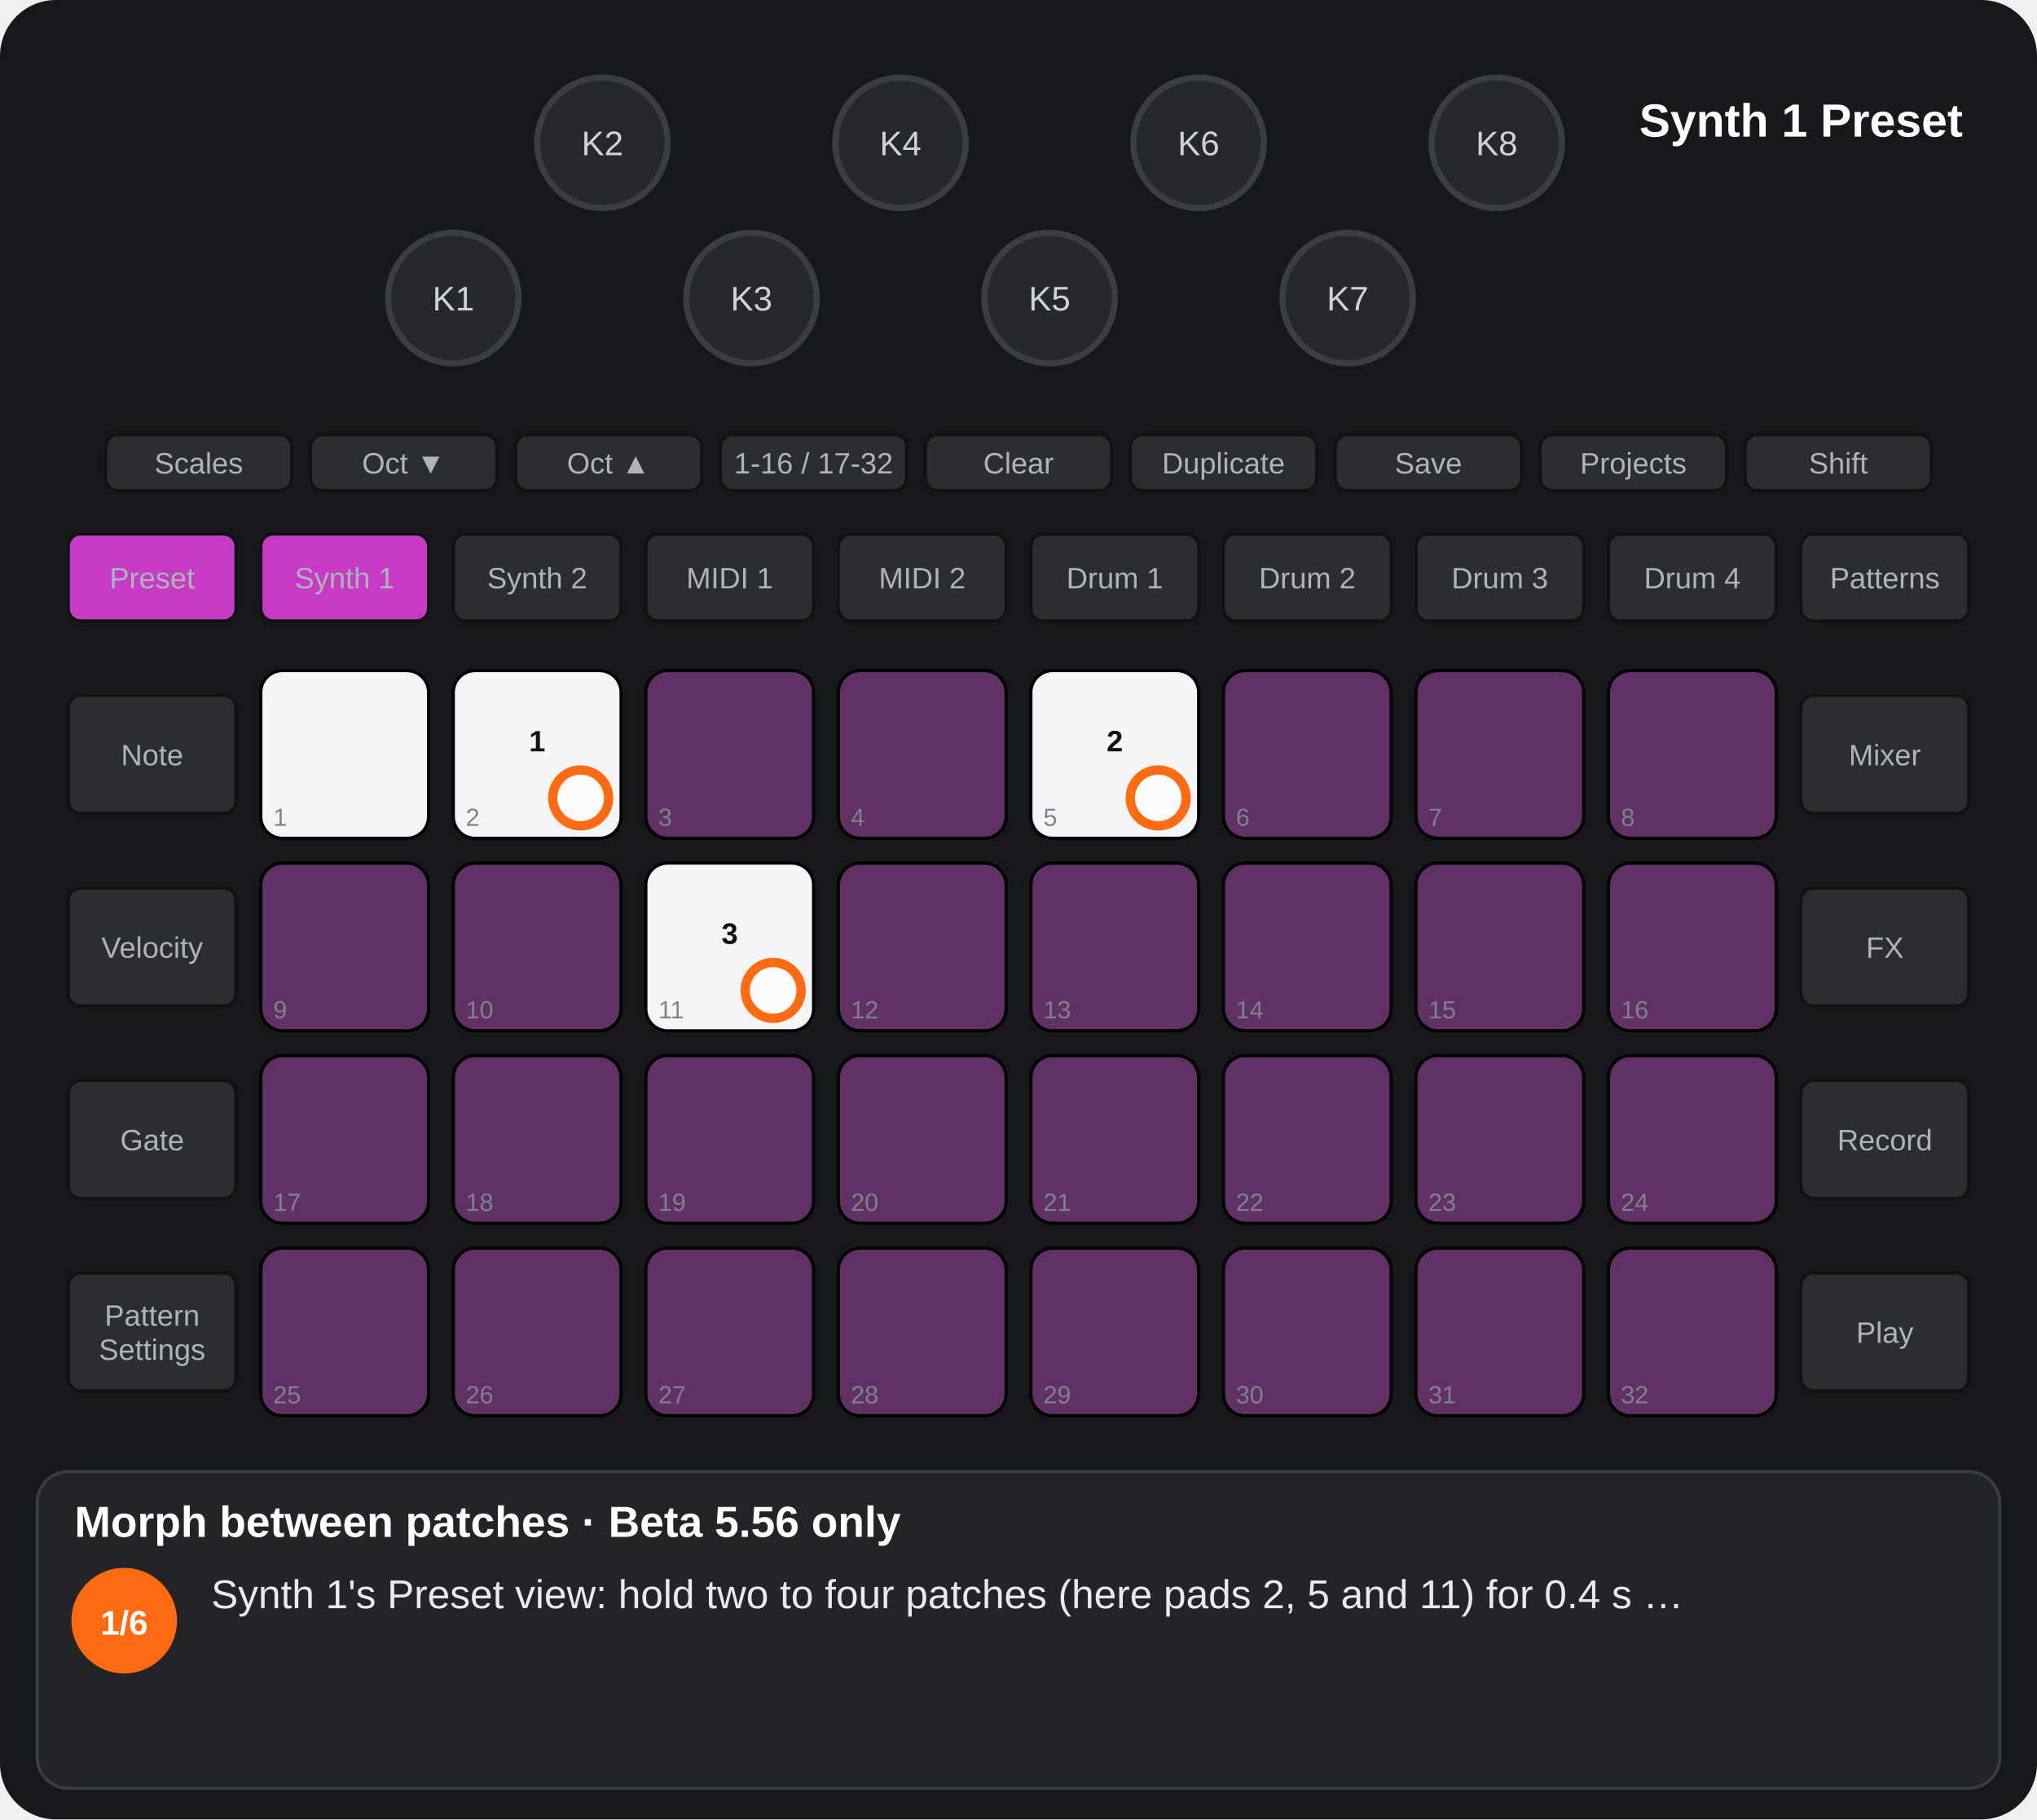
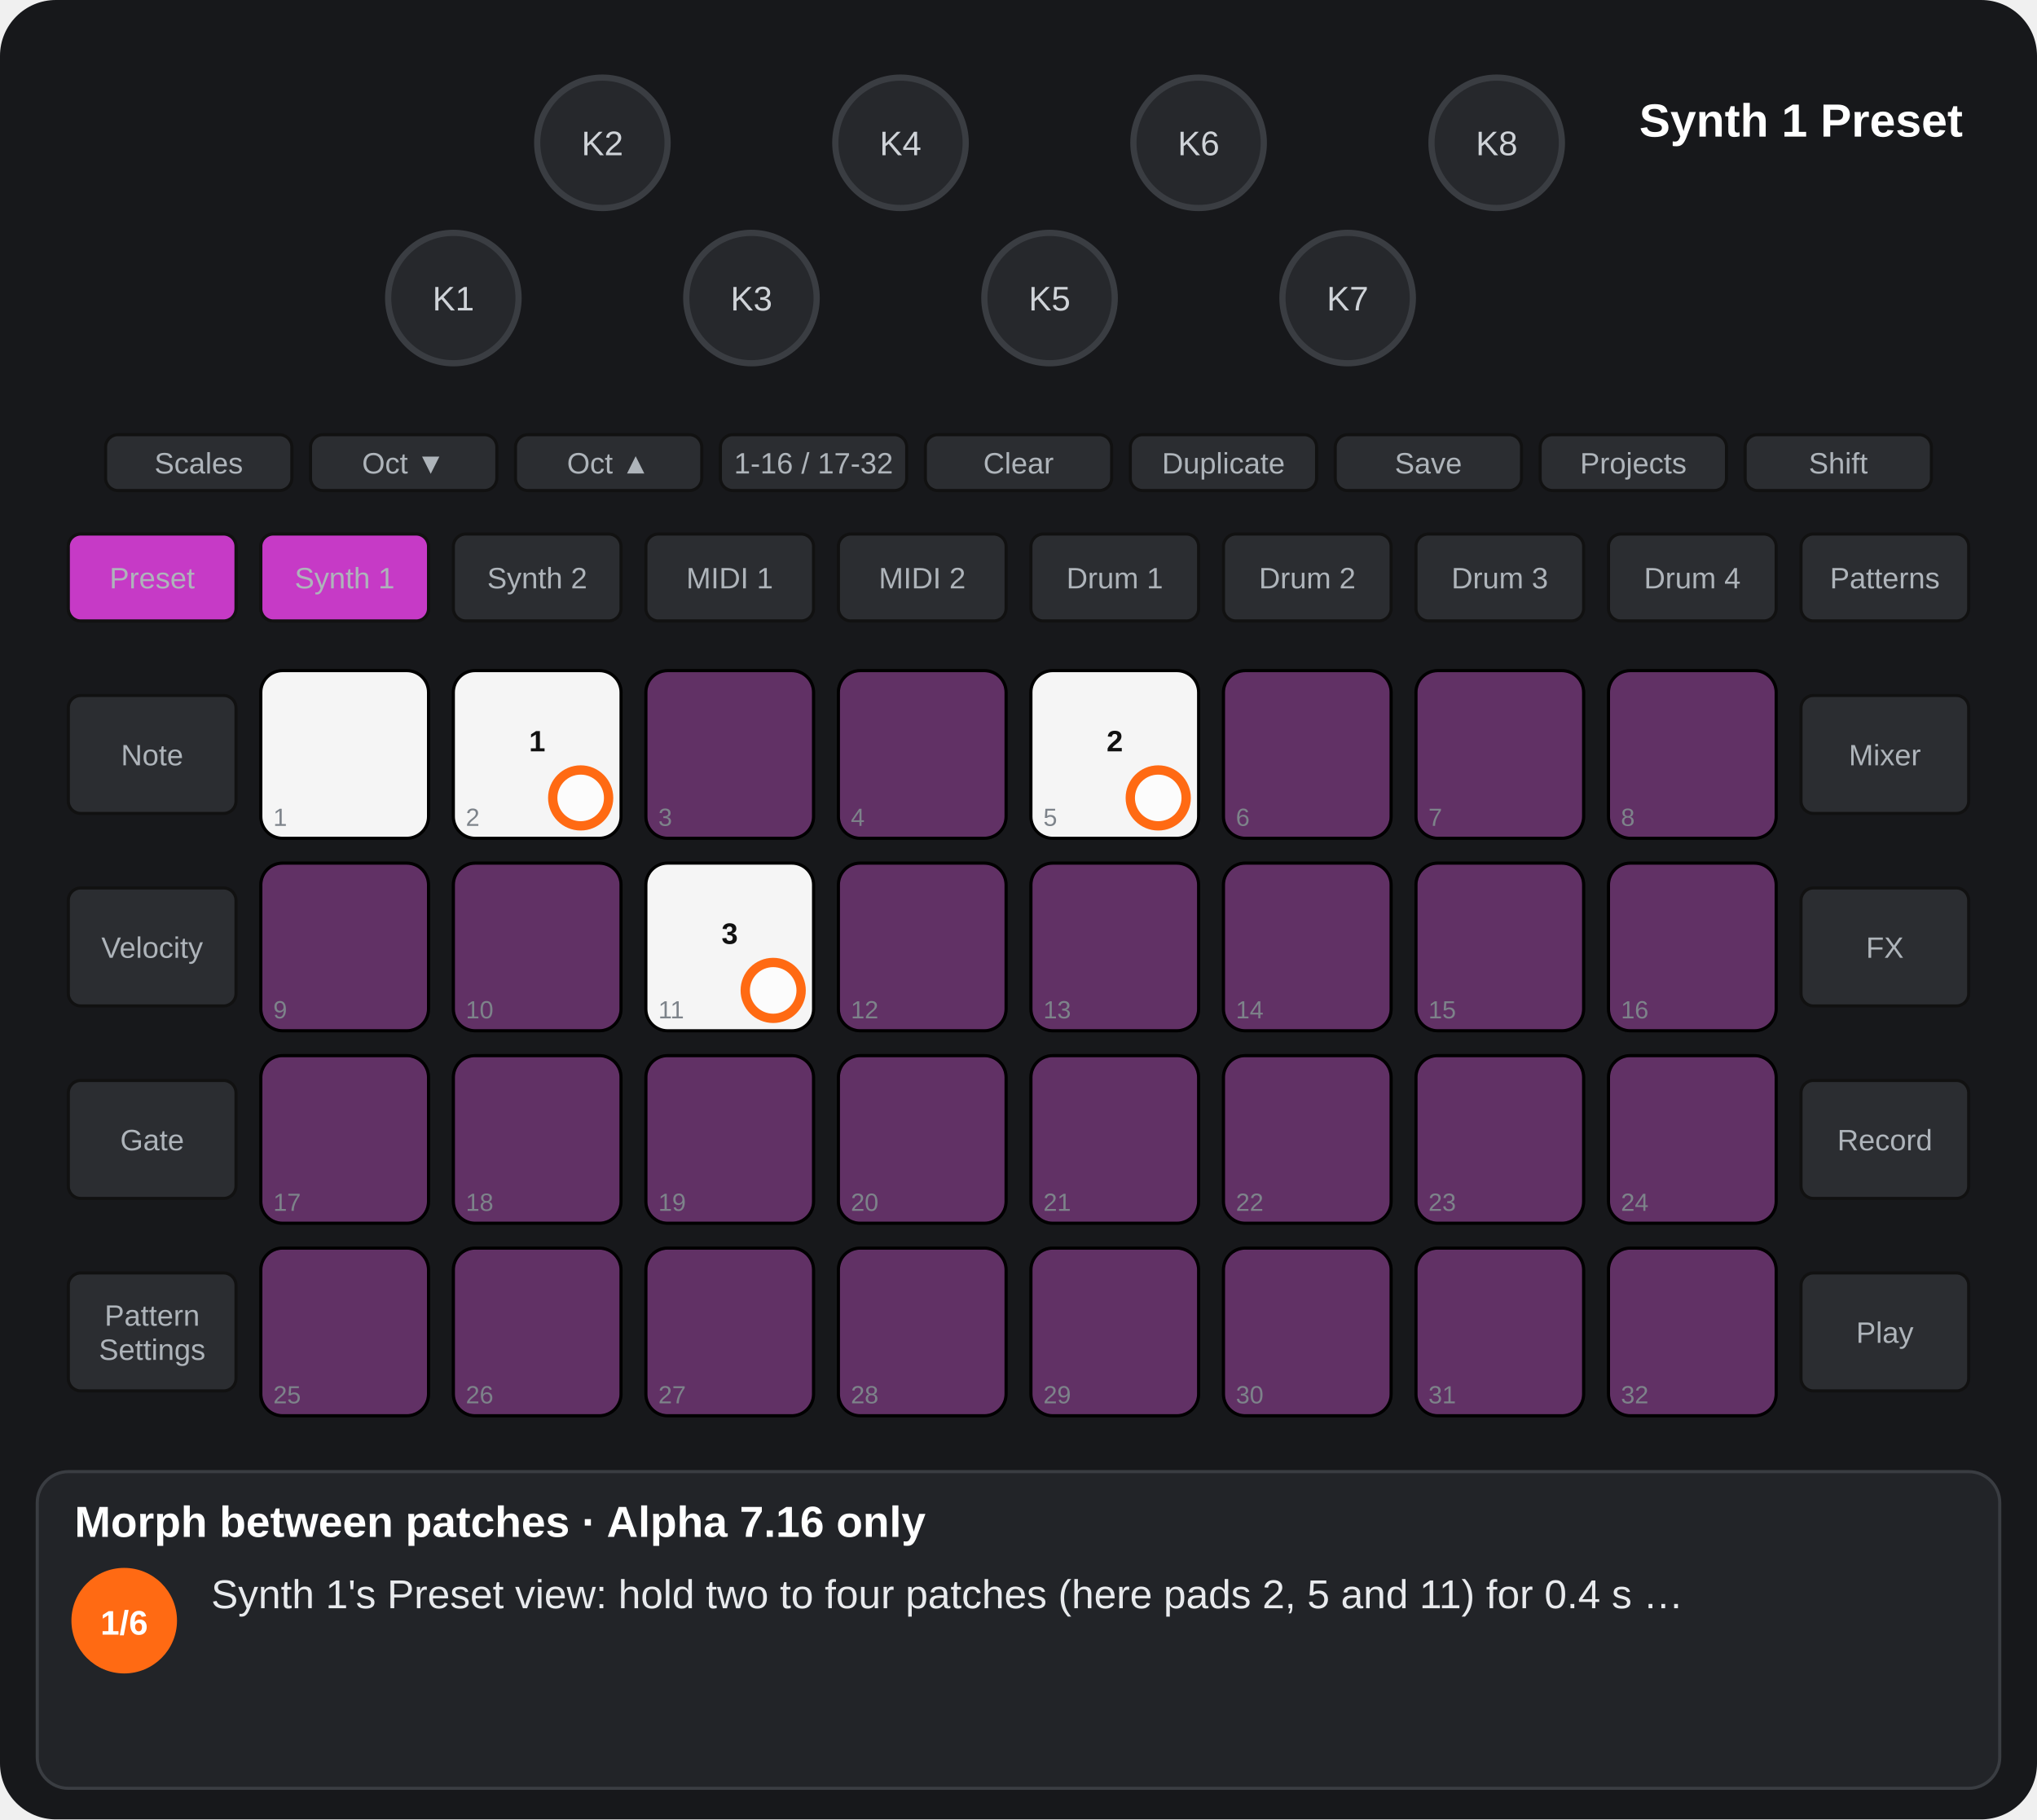
- <svg xmlns="http://www.w3.org/2000/svg" viewBox="0 0 656 586" width="656" height="586" font-family="Arial, Helvetica, sans-serif" role="img" aria-label="Morph between patches · Beta 5.56 only">
+ <svg xmlns="http://www.w3.org/2000/svg" viewBox="0 0 656 586" width="656" height="586" font-family="Arial, Helvetica, sans-serif" role="img" aria-label="Morph between patches · Alpha 7.16 only">
  <style>.kb{fill:#26282c;stroke:#3a3d42;stroke-width:2}.kt{font-size:11px;fill:#cfd3d8;text-anchor:middle}.u{fill:#2b2d31;stroke:#111}.bt{font-size:9.5px;fill:#aeb4ba;text-anchor:middle}.pn{font-size:8px;fill:#7d838a}.pl{font-size:9.5px;font-weight:bold;text-anchor:middle}.kl{font-size:10px;fill:#cfd3d8;text-anchor:middle}.fg{fill:#fff;fill-opacity:.7;stroke:#ff6a13;stroke-width:3}.fo{fill:none;stroke:#ff6a13;stroke-width:3}.ta{fill:none;stroke:#ff6a13;stroke-width:3}.vw{font-size:15px;font-weight:bold;fill:#fff;text-anchor:middle}.ti{font-size:14px;font-weight:bold;fill:#fff}.cp{font-size:13px;fill:#e8eaed}.sn{font-size:11px;font-weight:bold;fill:#fff;text-anchor:middle}.b{animation:b .6s step-end infinite}@keyframes b{0%{opacity:1}50%{opacity:0}100%{opacity:0}}.v{animation:v 1.2s ease-in-out infinite}@keyframes v{0%{opacity:1}50%{opacity:.3}100%{opacity:1}}.g0{animation:kg0 13554ms step-end infinite}@keyframes kg0{0%{opacity:1}12.889%{opacity:0}84.521%{opacity:1}100%{opacity:1}}.g1{animation:kg1 13554ms step-end infinite;opacity:0}@keyframes kg1{0%{opacity:0}12.889%{opacity:1}49.734%{opacity:0}68.179%{opacity:1}84.521%{opacity:0}100%{opacity:0}}.g2{animation:kg2 13554ms step-end infinite;opacity:0}@keyframes kg2{0%{opacity:0}12.889%{opacity:1}84.521%{opacity:0}100%{opacity:0}}.g3{animation:kg3 13554ms step-end infinite;opacity:0}@keyframes kg3{0%{opacity:0}49.734%{opacity:1}68.179%{opacity:0}100%{opacity:0}}.g4{animation:kg4 13554ms step-end infinite;opacity:0}@keyframes kg4{0%{opacity:0}12.889%{opacity:1}49.734%{opacity:0}100%{opacity:0}}.g5{animation:kg5 13554ms step-end infinite;opacity:0}@keyframes kg5{0%{opacity:0}12.889%{opacity:1}31.29%{opacity:0}100%{opacity:0}}.g6{animation:kg6 13554ms step-end infinite;opacity:0}@keyframes kg6{0%{opacity:0}31.29%{opacity:1}84.521%{opacity:0}100%{opacity:0}}.g7{animation:kg7 13554ms step-end infinite;opacity:0}@keyframes kg7{0%{opacity:0}49.734%{opacity:1}84.521%{opacity:0}100%{opacity:0}}.g8{animation:kg8 13554ms step-end infinite}@keyframes kg8{0%{opacity:1}12.889%{opacity:0}100%{opacity:0}}.g9{animation:kg9 13554ms step-end infinite;opacity:0}@keyframes kg9{0%{opacity:0}31.29%{opacity:1}49.734%{opacity:0}100%{opacity:0}}.g10{animation:kg10 13554ms step-end infinite;opacity:0}@keyframes kg10{0%{opacity:0}68.179%{opacity:1}84.521%{opacity:0}100%{opacity:0}}.g11{animation:kg11 13554ms step-end infinite;opacity:0}@keyframes kg11{0%{opacity:0}84.521%{opacity:1}100%{opacity:1}}</style>
  <rect width="656" height="586" rx="18" fill="#17181b" />
  <circle cx="146" cy="96" r="21" class="kb" />
  <text x="146" y="100" class="kt">K1</text>
  <circle cx="194" cy="46" r="21" class="kb" />
  <text x="194" y="50" class="kt">K2</text>
  <circle cx="242" cy="96" r="21" class="kb" />
  <text x="242" y="100" class="kt">K3</text>
  <circle cx="290" cy="46" r="21" class="kb" />
  <text x="290" y="50" class="kt">K4</text>
  <circle cx="338" cy="96" r="21" class="kb" />
  <text x="338" y="100" class="kt">K5</text>
  <circle cx="386" cy="46" r="21" class="kb" />
  <text x="386" y="50" class="kt">K6</text>
  <circle cx="434" cy="96" r="21" class="kb" />
  <text x="434" y="100" class="kt">K7</text>
  <circle cx="482" cy="46" r="21" class="kb" />
  <text x="482" y="50" class="kt">K8</text>
  <rect x="34" y="140" width="60" height="18" rx="4" class="u" />
  <text x="64" y="152.5" class="bt">Scales</text>
  <rect x="100" y="140" width="60" height="18" rx="4" class="u" />
  <text x="130" y="152.5" class="bt">Oct ▼</text>
  <rect x="166" y="140" width="60" height="18" rx="4" class="u" />
  <text x="196" y="152.5" class="bt">Oct ▲</text>
  <rect x="232" y="140" width="60" height="18" rx="4" class="u" />
  <text x="262" y="152.5" class="bt">1-16 / 17-32</text>
  <rect x="298" y="140" width="60" height="18" rx="4" class="u" />
  <text x="328" y="152.5" class="bt">Clear</text>
  <rect x="364" y="140" width="60" height="18" rx="4" class="u" />
  <text x="394" y="152.5" class="bt">Duplicate</text>
  <rect x="430" y="140" width="60" height="18" rx="4" class="u" />
  <text x="460" y="152.5" class="bt">Save</text>
  <rect x="496" y="140" width="60" height="18" rx="4" class="u" />
  <text x="526" y="152.5" class="bt">Projects</text>
  <rect x="562" y="140" width="60" height="18" rx="4" class="u" />
  <text x="592" y="152.5" class="bt">Shift</text>
  <rect x="22" y="172" width="54" height="28" rx="4" class="u" />
  <text x="49" y="189.5" class="bt">Preset</text>
  <rect x="84" y="172" width="54" height="28" rx="4" class="u" />
  <text x="111" y="189.5" class="bt">Synth 1</text>
  <rect x="146" y="172" width="54" height="28" rx="4" class="u" />
  <text x="173" y="189.5" class="bt">Synth 2</text>
  <rect x="208" y="172" width="54" height="28" rx="4" class="u" />
  <text x="235" y="189.5" class="bt">MIDI 1</text>
  <rect x="270" y="172" width="54" height="28" rx="4" class="u" />
  <text x="297" y="189.5" class="bt">MIDI 2</text>
  <rect x="332" y="172" width="54" height="28" rx="4" class="u" />
  <text x="359" y="189.5" class="bt">Drum 1</text>
  <rect x="394" y="172" width="54" height="28" rx="4" class="u" />
  <text x="421" y="189.5" class="bt">Drum 2</text>
  <rect x="456" y="172" width="54" height="28" rx="4" class="u" />
  <text x="483" y="189.5" class="bt">Drum 3</text>
  <rect x="518" y="172" width="54" height="28" rx="4" class="u" />
  <text x="545" y="189.5" class="bt">Drum 4</text>
  <rect x="580" y="172" width="54" height="28" rx="4" class="u" />
  <text x="607" y="189.5" class="bt">Patterns</text>
  <rect x="22" y="224" width="54" height="38" rx="4" class="u" />
  <text x="49" y="246.5" class="bt">Note</text>
  <rect x="580" y="224" width="54" height="38" rx="4" class="u" />
  <text x="607" y="246.5" class="bt">Mixer</text>
  <rect x="22" y="286" width="54" height="38" rx="4" class="u" />
  <text x="49" y="308.5" class="bt">Velocity</text>
  <rect x="580" y="286" width="54" height="38" rx="4" class="u" />
  <text x="607" y="308.5" class="bt">FX</text>
  <rect x="22" y="348" width="54" height="38" rx="4" class="u" />
  <text x="49" y="370.5" class="bt">Gate</text>
  <rect x="580" y="348" width="54" height="38" rx="4" class="u" />
  <text x="607" y="370.5" class="bt">Record</text>
  <rect x="22" y="410" width="54" height="38" rx="4" class="u" />
  <text x="49" y="427" class="bt">Pattern</text>
  <text x="49" y="438" class="bt">Settings</text>
  <rect x="580" y="410" width="54" height="38" rx="4" class="u" />
  <text x="607" y="432.5" class="bt">Play</text>
  <rect x="84" y="216" width="54" height="54" rx="7" class="u" />
  <rect x="146" y="216" width="54" height="54" rx="7" class="u" />
  <rect x="208" y="216" width="54" height="54" rx="7" class="u" />
  <rect x="270" y="216" width="54" height="54" rx="7" class="u" />
  <rect x="332" y="216" width="54" height="54" rx="7" class="u" />
  <rect x="394" y="216" width="54" height="54" rx="7" class="u" />
  <rect x="456" y="216" width="54" height="54" rx="7" class="u" />
  <rect x="518" y="216" width="54" height="54" rx="7" class="u" />
  <rect x="84" y="278" width="54" height="54" rx="7" class="u" />
  <rect x="146" y="278" width="54" height="54" rx="7" class="u" />
  <rect x="208" y="278" width="54" height="54" rx="7" class="u" />
  <rect x="270" y="278" width="54" height="54" rx="7" class="u" />
  <rect x="332" y="278" width="54" height="54" rx="7" class="u" />
  <rect x="394" y="278" width="54" height="54" rx="7" class="u" />
  <rect x="456" y="278" width="54" height="54" rx="7" class="u" />
  <rect x="518" y="278" width="54" height="54" rx="7" class="u" />
  <rect x="84" y="340" width="54" height="54" rx="7" class="u" />
  <rect x="146" y="340" width="54" height="54" rx="7" class="u" />
  <rect x="208" y="340" width="54" height="54" rx="7" class="u" />
  <rect x="270" y="340" width="54" height="54" rx="7" class="u" />
  <rect x="332" y="340" width="54" height="54" rx="7" class="u" />
  <rect x="394" y="340" width="54" height="54" rx="7" class="u" />
  <rect x="456" y="340" width="54" height="54" rx="7" class="u" />
  <rect x="518" y="340" width="54" height="54" rx="7" class="u" />
  <rect x="84" y="402" width="54" height="54" rx="7" class="u" />
  <rect x="146" y="402" width="54" height="54" rx="7" class="u" />
  <rect x="208" y="402" width="54" height="54" rx="7" class="u" />
  <rect x="270" y="402" width="54" height="54" rx="7" class="u" />
  <rect x="332" y="402" width="54" height="54" rx="7" class="u" />
  <rect x="394" y="402" width="54" height="54" rx="7" class="u" />
  <rect x="456" y="402" width="54" height="54" rx="7" class="u" />
  <rect x="518" y="402" width="54" height="54" rx="7" class="u" />
  <g class="g0">
    <rect x="84" y="216" width="54" height="54" rx="7" fill="#ffffff" fill-opacity="0.95" stroke="#000" />
    <rect x="146" y="216" width="54" height="54" rx="7" fill="#ffffff" fill-opacity="0.95" stroke="#000" />
    <text x="173" y="242" class="pl" fill="#111">1</text>
    <rect x="208" y="216" width="54" height="54" rx="7" fill="#c63ac6" fill-opacity="0.35" stroke="#000" />
    <rect x="270" y="216" width="54" height="54" rx="7" fill="#c63ac6" fill-opacity="0.35" stroke="#000" />
    <rect x="332" y="216" width="54" height="54" rx="7" fill="#ffffff" fill-opacity="0.95" stroke="#000" />
    <text x="359" y="242" class="pl" fill="#111">2</text>
    <rect x="394" y="216" width="54" height="54" rx="7" fill="#c63ac6" fill-opacity="0.35" stroke="#000" />
    <rect x="456" y="216" width="54" height="54" rx="7" fill="#c63ac6" fill-opacity="0.35" stroke="#000" />
    <rect x="518" y="216" width="54" height="54" rx="7" fill="#c63ac6" fill-opacity="0.35" stroke="#000" />
    <rect x="84" y="278" width="54" height="54" rx="7" fill="#c63ac6" fill-opacity="0.35" stroke="#000" />
    <rect x="146" y="278" width="54" height="54" rx="7" fill="#c63ac6" fill-opacity="0.35" stroke="#000" />
    <rect x="208" y="278" width="54" height="54" rx="7" fill="#ffffff" fill-opacity="0.95" stroke="#000" />
    <text x="235" y="304" class="pl" fill="#111">3</text>
    <rect x="270" y="278" width="54" height="54" rx="7" fill="#c63ac6" fill-opacity="0.35" stroke="#000" />
    <rect x="332" y="278" width="54" height="54" rx="7" fill="#c63ac6" fill-opacity="0.35" stroke="#000" />
    <rect x="394" y="278" width="54" height="54" rx="7" fill="#c63ac6" fill-opacity="0.35" stroke="#000" />
    <rect x="456" y="278" width="54" height="54" rx="7" fill="#c63ac6" fill-opacity="0.35" stroke="#000" />
    <rect x="518" y="278" width="54" height="54" rx="7" fill="#c63ac6" fill-opacity="0.35" stroke="#000" />
    <rect x="84" y="340" width="54" height="54" rx="7" fill="#c63ac6" fill-opacity="0.35" stroke="#000" />
    <rect x="146" y="340" width="54" height="54" rx="7" fill="#c63ac6" fill-opacity="0.35" stroke="#000" />
    <rect x="208" y="340" width="54" height="54" rx="7" fill="#c63ac6" fill-opacity="0.35" stroke="#000" />
    <rect x="270" y="340" width="54" height="54" rx="7" fill="#c63ac6" fill-opacity="0.35" stroke="#000" />
    <rect x="332" y="340" width="54" height="54" rx="7" fill="#c63ac6" fill-opacity="0.35" stroke="#000" />
    <rect x="394" y="340" width="54" height="54" rx="7" fill="#c63ac6" fill-opacity="0.35" stroke="#000" />
    <rect x="456" y="340" width="54" height="54" rx="7" fill="#c63ac6" fill-opacity="0.35" stroke="#000" />
    <rect x="518" y="340" width="54" height="54" rx="7" fill="#c63ac6" fill-opacity="0.35" stroke="#000" />
    <rect x="84" y="402" width="54" height="54" rx="7" fill="#c63ac6" fill-opacity="0.35" stroke="#000" />
    <rect x="146" y="402" width="54" height="54" rx="7" fill="#c63ac6" fill-opacity="0.35" stroke="#000" />
    <rect x="208" y="402" width="54" height="54" rx="7" fill="#c63ac6" fill-opacity="0.35" stroke="#000" />
    <rect x="270" y="402" width="54" height="54" rx="7" fill="#c63ac6" fill-opacity="0.35" stroke="#000" />
    <rect x="332" y="402" width="54" height="54" rx="7" fill="#c63ac6" fill-opacity="0.35" stroke="#000" />
    <rect x="394" y="402" width="54" height="54" rx="7" fill="#c63ac6" fill-opacity="0.35" stroke="#000" />
    <rect x="456" y="402" width="54" height="54" rx="7" fill="#c63ac6" fill-opacity="0.35" stroke="#000" />
    <rect x="518" y="402" width="54" height="54" rx="7" fill="#c63ac6" fill-opacity="0.35" stroke="#000" />
  </g>
  <g class="g1">
    <rect x="84" y="216" width="54" height="54" rx="7" fill="#c63ac6" fill-opacity="0.35" stroke="#000" />
    <text x="111" y="242" class="pl" fill="#e8eaed">Env</text>
  </g>
  <g class="g2">
    <rect x="518" y="216" width="54" height="54" rx="7" fill="#c63ac6" fill-opacity="0.35" stroke="#000" />
    <text x="545" y="242" class="pl" fill="#e8eaed">Env</text>
    <rect x="518" y="402" width="54" height="54" rx="7" fill="#ff0000" fill-opacity="0.95" stroke="#000" />
    <text x="545" y="428" class="pl" fill="#e8eaed">Out</text>
  </g>
  <g class="g3">
    <rect x="84" y="216" width="54" height="54" rx="7" fill="#c63ac6" fill-opacity="0.95" stroke="#000" />
    <text x="111" y="242" class="pl" fill="#111">Env</text>
  </g>
  <text x="88" y="266" class="pn">1</text>
  <text x="150" y="266" class="pn">2</text>
  <text x="212" y="266" class="pn">3</text>
  <text x="274" y="266" class="pn">4</text>
  <text x="336" y="266" class="pn">5</text>
  <text x="398" y="266" class="pn">6</text>
  <text x="460" y="266" class="pn">7</text>
  <text x="522" y="266" class="pn">8</text>
  <text x="88" y="328" class="pn">9</text>
  <text x="150" y="328" class="pn">10</text>
  <text x="212" y="328" class="pn">11</text>
  <text x="274" y="328" class="pn">12</text>
  <text x="336" y="328" class="pn">13</text>
  <text x="398" y="328" class="pn">14</text>
  <text x="460" y="328" class="pn">15</text>
  <text x="522" y="328" class="pn">16</text>
  <text x="88" y="390" class="pn">17</text>
  <text x="150" y="390" class="pn">18</text>
  <text x="212" y="390" class="pn">19</text>
  <text x="274" y="390" class="pn">20</text>
  <text x="336" y="390" class="pn">21</text>
  <text x="398" y="390" class="pn">22</text>
  <text x="460" y="390" class="pn">23</text>
  <text x="522" y="390" class="pn">24</text>
  <text x="88" y="452" class="pn">25</text>
  <text x="150" y="452" class="pn">26</text>
  <text x="212" y="452" class="pn">27</text>
  <text x="274" y="452" class="pn">28</text>
  <text x="336" y="452" class="pn">29</text>
  <text x="398" y="452" class="pn">30</text>
  <text x="460" y="452" class="pn">31</text>
  <text x="522" y="452" class="pn">32</text>
  <rect x="84" y="172" width="54" height="28" rx="4" fill="#c63ac6" stroke="#111" />
  <text x="111" y="189.5" class="bt" fill="#111">Synth 1</text>
  <g class="g0">
    <rect x="22" y="172" width="54" height="28" rx="4" fill="#c63ac6" stroke="#111" />
    <text x="49" y="189.5" class="bt" fill="#111">Preset</text>
  </g>
  <g class="g4">
    <circle cx="146" cy="96" r="21" fill="none" stroke="#ffff19" stroke-width="4" />
    <text x="146" y="130" class="kl">Position</text>
  </g>
  <g class="g2">
    <text x="194" y="20" class="kl">Square</text>
    <text x="242" y="130" class="kl">LFO rate</text>
    <text x="290" y="20" class="kl">Random</text>
    <text x="386" y="20" class="kl">Length</text>
    <text x="434" y="130" class="kl">Env</text>
    <text x="482" y="20" class="kl">Time</text>
  </g>
  <g class="g5">
    <text x="338" y="130" class="kl">Slow →</text>
  </g>
  <g class="g6">
    <circle cx="338" cy="96" r="21" fill="none" stroke="#00ff00" stroke-width="4" />
    <text x="338" y="130" class="kl">Slow →</text>
  </g>
  <g class="g7">
    <circle cx="146" cy="96" r="21" fill="none" stroke="#00ff00" stroke-width="4" />
    <text x="146" y="130" class="kl">Position</text>
  </g>
  <g class="g0">
    <text x="580" y="44" class="vw">Synth 1 Preset</text>
  </g>
  <g class="g2">
    <text x="580" y="44" class="vw">Morph</text>
  </g>
  <g class="g8">
    <circle cx="187" cy="257" r="9" class="fg" />
    <circle cx="373" cy="257" r="9" class="fg" />
    <circle cx="249" cy="319" r="9" class="fg" />
  </g>
  <g class="g5">
    <path d="M121.8 82A28 28 0 0 1 170.2 82" class="ta" />
    <path d="M173.7 88.1L166.4 84.2L174.1 79.8z" fill="#ff6a13" />
  </g>
  <g class="g9">
    <path d="M313.8 82A28 28 0 0 1 362.2 82" class="ta" />
    <path d="M365.7 88.1L358.4 84.2L366.1 79.8z" fill="#ff6a13" />
  </g>
  <g class="g3">
    <circle cx="125" cy="257" r="9" class="fg" />
  </g>
  <g class="g10">
    <circle cx="559" cy="443" r="9" class="fg" />
  </g>
  <g class="g11">
    <rect x="19" y="169" width="60" height="34" rx="6" class="fo" />
    <circle cx="76" cy="200" r="5" class="fg" />
  </g>
  <rect x="12" y="474" width="632" height="102" rx="10" fill="#222428" stroke="#3a3d42" />
-   <text x="24" y="495" class="ti">Morph between patches · Beta 5.56 only</text>
+   <text x="24" y="495" class="ti">Morph between patches · Alpha 7.16 only</text>
  <g class="g8">
    <circle cx="40" cy="522" r="17" fill="#ff6a13" />
    <text x="40" y="526.5" class="sn">1/6</text>
    <text x="68" y="518" class="cp">Synth 1's Preset view: hold two to four patches (here pads 2, 5 and 11) for 0.4 s …</text>
  </g>
  <g class="g5">
    <circle cx="40" cy="522" r="17" fill="#ff6a13" />
    <text x="40" y="526.5" class="sn">2/6</text>
    <text x="68" y="518" class="cp">… the morph view opens: K1 = the position along the chain, coloured by patch (1 red,</text>
    <text x="68" y="535" class="cp">2 yellow, 3 green, 4 blue); K2 square LFO, K3 the LFOs' rate, K4 random-step LFO.</text>
  </g>
  <g class="g9">
    <circle cx="40" cy="522" r="17" fill="#ff6a13" />
    <text x="40" y="526.5" class="sn">3/6</text>
    <text x="68" y="518" class="cp">K5 = the slow morph's destination, K6 its length (at once … 32 bars): turn K5 and</text>
    <text x="68" y="535" class="cp">leave it for half a second: the sound moves from K1 to K5, and once there K1 takes</text>
    <text x="68" y="552" class="cp">K5's value.</text>
  </g>
  <g class="g3">
    <circle cx="40" cy="522" r="17" fill="#ff6a13" />
    <text x="40" y="526.5" class="sn">4/6</text>
    <text x="68" y="518" class="cp">K7 / K8 = the envelope (depth / time); pads 1 / 8 fire it, held while you hold them</text>
    <text x="68" y="535" class="cp">(bright while it runs). Clear + knob = 0; Clear + the track button = every knob to</text>
    <text x="68" y="552" class="cp">0.</text>
  </g>
  <g class="g10">
    <circle cx="40" cy="522" r="17" fill="#ff6a13" />
    <text x="40" y="526.5" class="sn">5/6</text>
    <text x="68" y="518" class="cp">Pad 32 (red) = out. The morph goes on in the other views; the track button brings</text>
    <text x="68" y="535" class="cp">its view back. One morph at a time; nothing is saved.</text>
  </g>
  <g class="g11">
    <circle cx="40" cy="522" r="17" fill="#ff6a13" />
    <text x="40" y="526.5" class="sn">6/6</text>
    <text x="68" y="518" class="cp">Preset = the patches, those of the chain in white: a tap loads that patch and</text>
    <text x="68" y="535" class="cp">leaves; holding patches 0.4 s = a new chain.</text>
  </g>
</svg>
